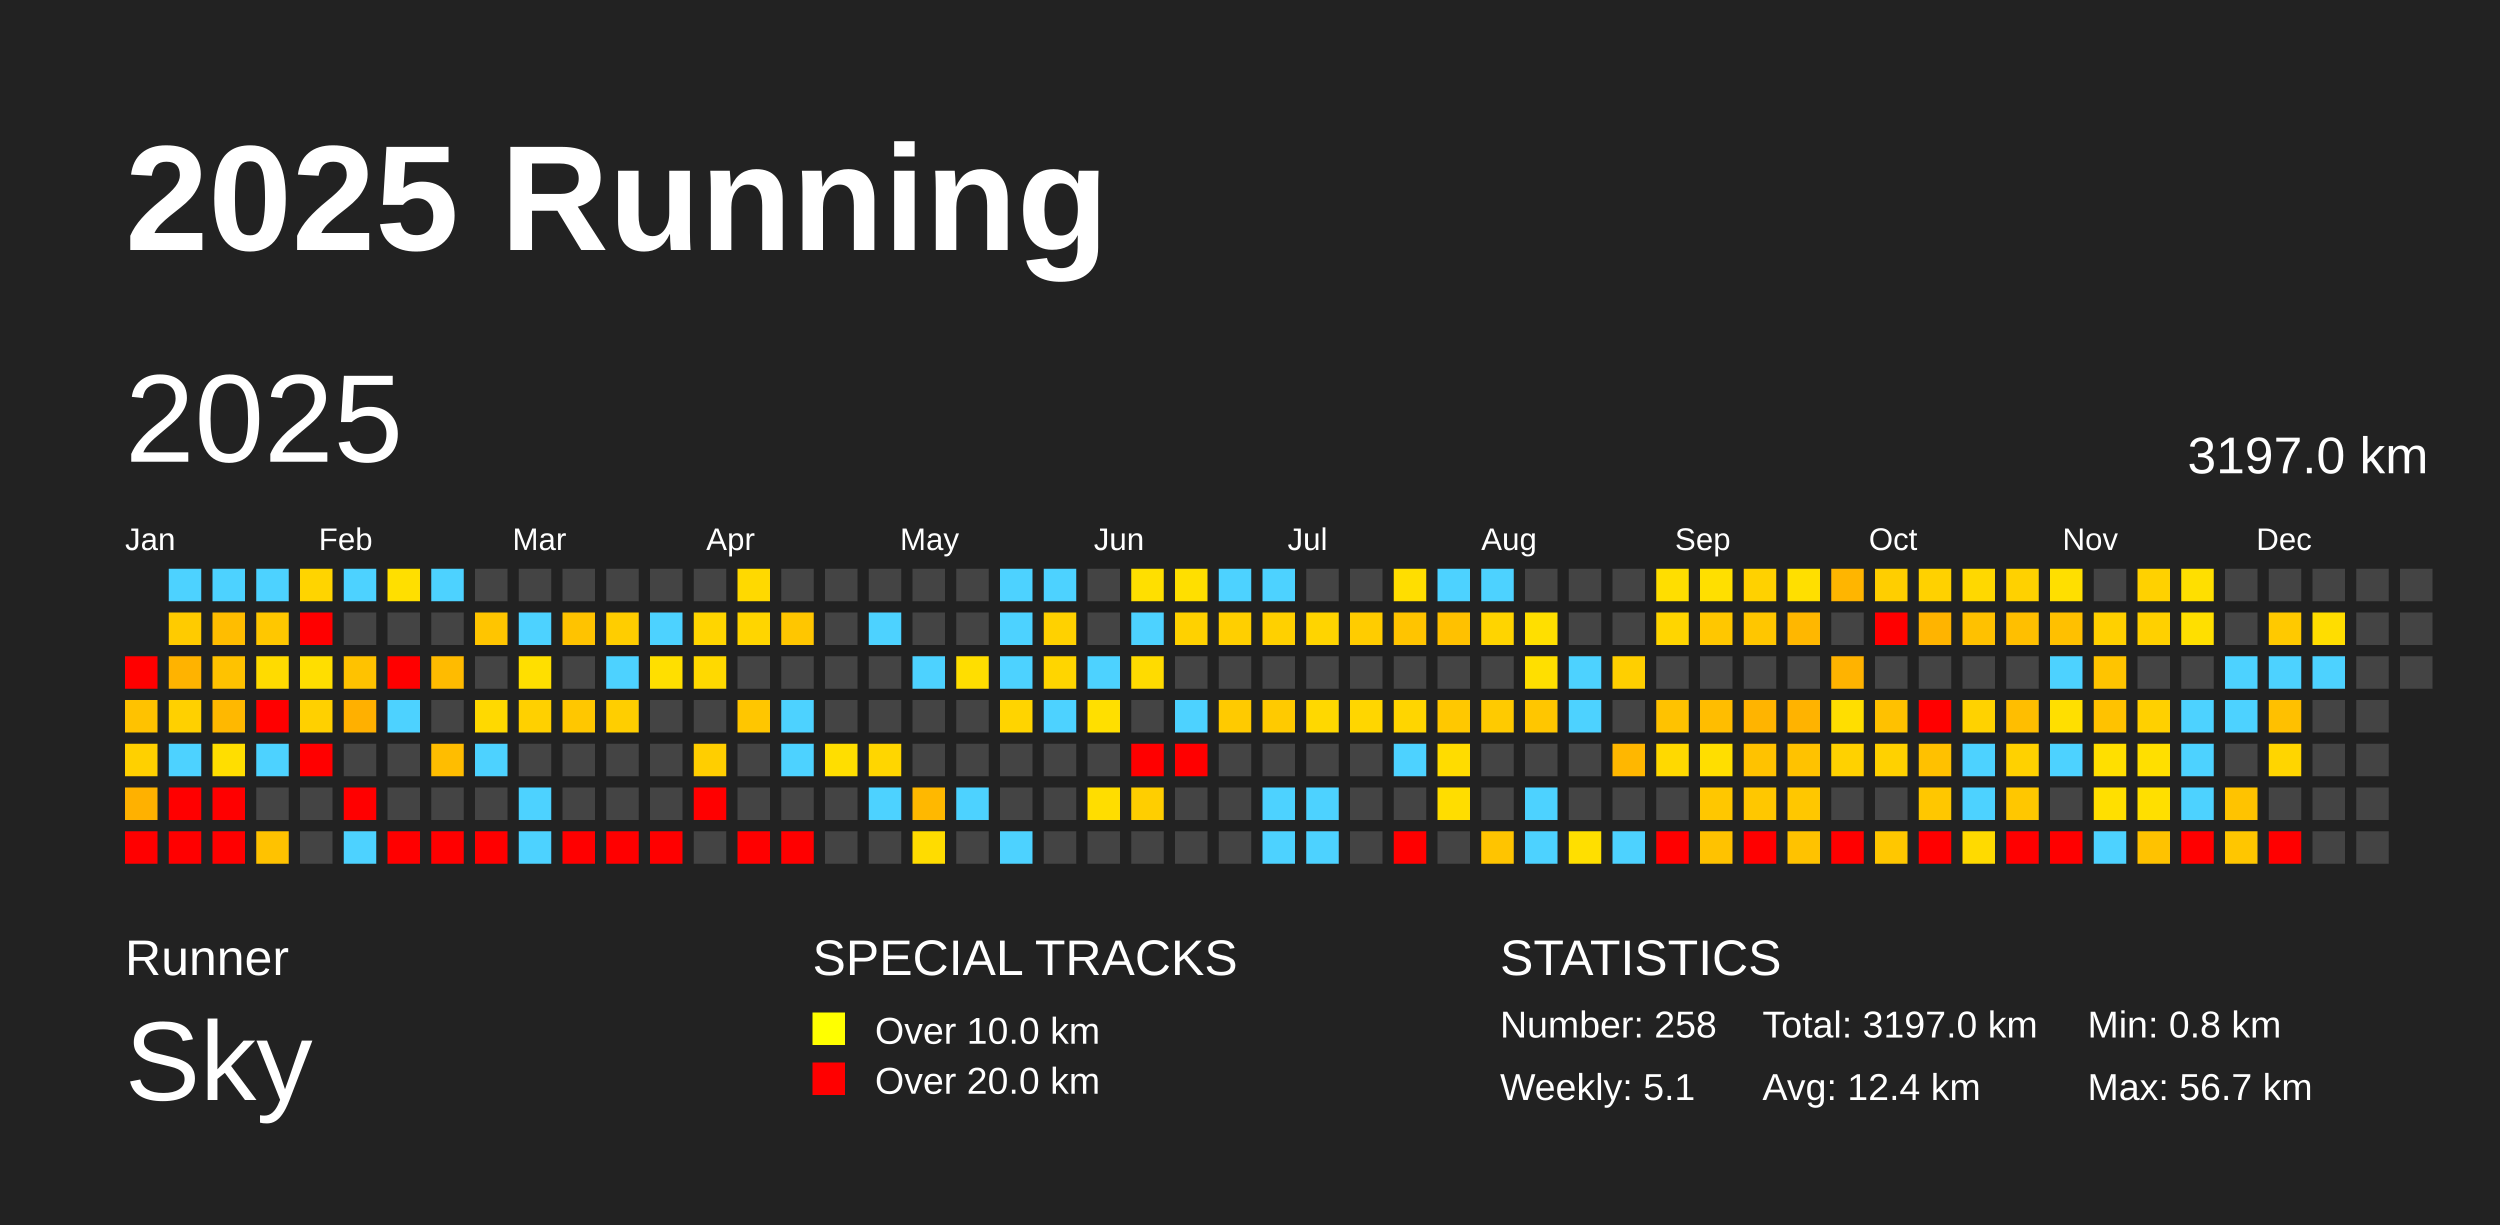
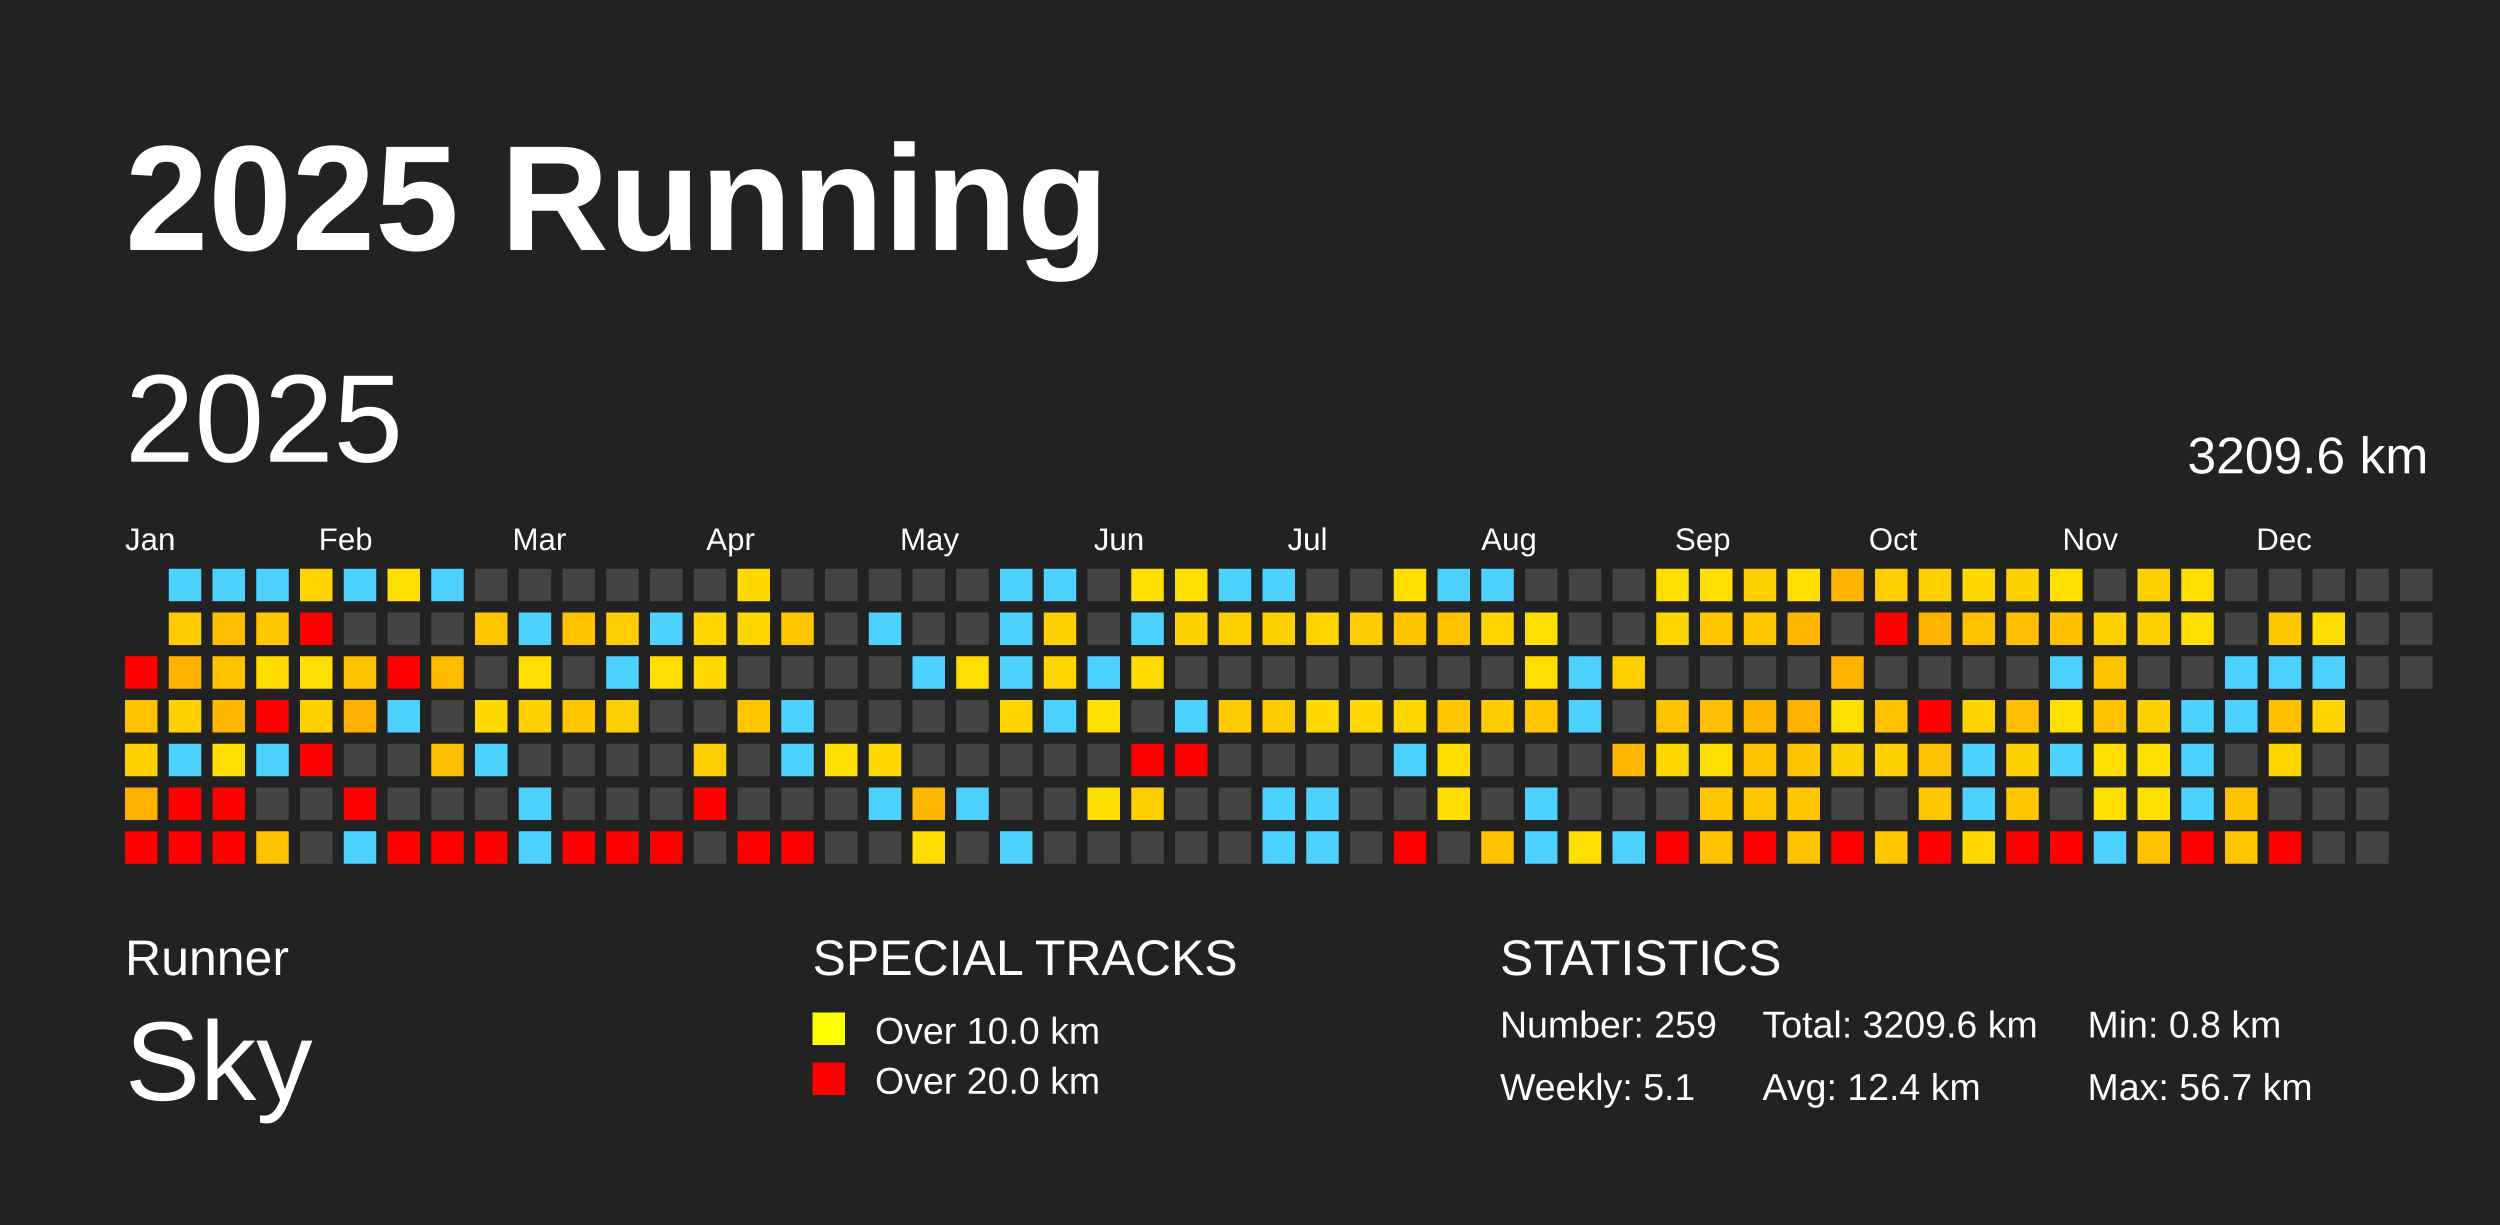
<svg xmlns="http://www.w3.org/2000/svg" baseProfile="full" height="98mm" version="1.1" viewBox="0,0,200,98" width="200mm">
  <defs />
  <rect fill="#222222" height="98" width="200" x="0" y="0" />
  <text fill="#FFFFFF" style="font-size:12px; font-family:Arial; font-weight:bold;" x="10" y="20">2025 Running</text>
  <text fill="#FFFFFF" style="font-size:4px; font-family:Arial" x="10" y="78">Runner</text>
  <text fill="#FFFFFF" style="font-size:9px; font-family:Arial" x="10" y="88">Sky</text>
  <text fill="#FFFFFF" style="font-size:4px; font-family:Arial" x="65" y="78">SPECIAL TRACKS</text>
  <rect fill="yellow" height="2.6" width="2.6" x="65" y="81" />
  <text fill="#FFFFFF" style="font-size:3px; font-family:Arial" x="70" y="83.5">Over 10.0 km</text>
  <rect fill="red" height="2.6" width="2.6" x="65" y="85" />
  <text fill="#FFFFFF" style="font-size:3px; font-family:Arial" x="70" y="87.5">Over 20.0 km</text>
  <text fill="#FFFFFF" style="font-size:4px; font-family:Arial" x="120" y="78">STATISTICS</text>
-   <text fill="#FFFFFF" style="font-size:3px; font-family:Arial" x="120" y="83">Number: 258</text>
+   <text fill="#FFFFFF" style="font-size:3px; font-family:Arial" x="120" y="83">Number: 259</text>
  <text fill="#FFFFFF" style="font-size:3px; font-family:Arial" x="120" y="88">Weekly: 5.1</text>
-   <text fill="#FFFFFF" style="font-size:3px; font-family:Arial" x="141" y="83">Total: 3197.0 km</text>
+   <text fill="#FFFFFF" style="font-size:3px; font-family:Arial" x="141" y="83">Total: 3209.6 km</text>
  <text fill="#FFFFFF" style="font-size:3px; font-family:Arial" x="141" y="88">Avg: 12.4 km</text>
  <text fill="#FFFFFF" style="font-size:3px; font-family:Arial" x="167" y="83">Min: 0.8 km</text>
  <text fill="#FFFFFF" style="font-size:3px; font-family:Arial" x="167" y="88">Max: 56.7 km</text>
  <text dominant-baseline="hanging" fill="#FFFFFF" style="font-size:10.0px; font-family:Arial;" x="10" y="30">2025</text>
-   <text dominant-baseline="hanging" fill="#FFFFFF" style="font-size:4.125px; font-family:Arial;" x="175" y="35">3197.0 km</text>
+   <text dominant-baseline="hanging" fill="#FFFFFF" style="font-size:4.125px; font-family:Arial;" x="175" y="35">3209.6 km</text>
  <text fill="#FFFFFF" style="font-size:2.5px; font-family:Arial" x="10.0" y="44">Jan</text>
  <text fill="#FFFFFF" style="font-size:2.5px; font-family:Arial" x="25.5" y="44">Feb</text>
  <text fill="#FFFFFF" style="font-size:2.5px; font-family:Arial" x="41.0" y="44">Mar</text>
  <text fill="#FFFFFF" style="font-size:2.5px; font-family:Arial" x="56.5" y="44">Apr</text>
  <text fill="#FFFFFF" style="font-size:2.5px; font-family:Arial" x="72.0" y="44">May</text>
  <text fill="#FFFFFF" style="font-size:2.5px; font-family:Arial" x="87.5" y="44">Jun</text>
  <text fill="#FFFFFF" style="font-size:2.5px; font-family:Arial" x="103.0" y="44">Jul</text>
  <text fill="#FFFFFF" style="font-size:2.5px; font-family:Arial" x="118.5" y="44">Aug</text>
  <text fill="#FFFFFF" style="font-size:2.5px; font-family:Arial" x="134.0" y="44">Sep</text>
  <text fill="#FFFFFF" style="font-size:2.5px; font-family:Arial" x="149.5" y="44">Oct</text>
  <text fill="#FFFFFF" style="font-size:2.5px; font-family:Arial" x="165.0" y="44">Nov</text>
  <text fill="#FFFFFF" style="font-size:2.5px; font-family:Arial" x="180.5" y="44">Dec</text>
  <rect fill="red" height="2.6" width="2.6" x="10.0" y="52.5" />
  <rect fill="#ffc200" height="2.6" width="2.6" x="10.0" y="56.0" />
  <rect fill="#ffd000" height="2.6" width="2.6" x="10.0" y="59.5" />
  <rect fill="#ffb100" height="2.6" width="2.6" x="10.0" y="63.0" />
  <rect fill="red" height="2.6" width="2.6" x="10.0" y="66.5" />
  <rect fill="#4dd2ff" height="2.6" width="2.6" x="13.5" y="45.5" />
  <rect fill="#ffcb00" height="2.6" width="2.6" x="13.5" y="49.0" />
  <rect fill="#ffb300" height="2.6" width="2.6" x="13.5" y="52.5" />
  <rect fill="#ffd000" height="2.6" width="2.6" x="13.5" y="56.0" />
  <rect fill="#4dd2ff" height="2.6" width="2.6" x="13.5" y="59.5" />
  <rect fill="red" height="2.6" width="2.6" x="13.5" y="63.0" />
  <rect fill="red" height="2.6" width="2.6" x="13.5" y="66.5" />
  <rect fill="#4dd2ff" height="2.6" width="2.6" x="17.0" y="45.5" />
  <rect fill="#ffbd00" height="2.6" width="2.6" x="17.0" y="49.0" />
  <rect fill="#ffc200" height="2.6" width="2.6" x="17.0" y="52.5" />
  <rect fill="#ffb800" height="2.6" width="2.6" x="17.0" y="56.0" />
  <rect fill="#ffde00" height="2.6" width="2.6" x="17.0" y="59.5" />
  <rect fill="red" height="2.6" width="2.6" x="17.0" y="63.0" />
  <rect fill="red" height="2.6" width="2.6" x="17.0" y="66.5" />
  <rect fill="#4dd2ff" height="2.6" width="2.6" x="20.5" y="45.5" />
  <rect fill="#ffc700" height="2.6" width="2.6" x="20.5" y="49.0" />
  <rect fill="#ffdb00" height="2.6" width="2.6" x="20.5" y="52.5" />
  <rect fill="red" height="2.6" width="2.6" x="20.5" y="56.0" />
  <rect fill="#4dd2ff" height="2.6" width="2.6" x="20.5" y="59.5" />
  <rect fill="#444444" height="2.6" width="2.6" x="20.5" y="63.0" />
  <rect fill="#ffc200" height="2.6" width="2.6" x="20.5" y="66.5" />
  <rect fill="#ffd400" height="2.6" width="2.6" x="24.0" y="45.5" />
  <rect fill="red" height="2.6" width="2.6" x="24.0" y="49.0" />
  <rect fill="#ffde00" height="2.6" width="2.6" x="24.0" y="52.5" />
  <rect fill="#ffd000" height="2.6" width="2.6" x="24.0" y="56.0" />
  <rect fill="red" height="2.6" width="2.6" x="24.0" y="59.5" />
  <rect fill="#444444" height="2.6" width="2.6" x="24.0" y="63.0" />
  <rect fill="#444444" height="2.6" width="2.6" x="24.0" y="66.5" />
  <rect fill="#4dd2ff" height="2.6" width="2.6" x="27.5" y="45.5" />
  <rect fill="#444444" height="2.6" width="2.6" x="27.5" y="49.0" />
  <rect fill="#ffc200" height="2.6" width="2.6" x="27.5" y="52.5" />
  <rect fill="#ffb000" height="2.6" width="2.6" x="27.5" y="56.0" />
  <rect fill="#444444" height="2.6" width="2.6" x="27.5" y="59.5" />
  <rect fill="red" height="2.6" width="2.6" x="27.5" y="63.0" />
  <rect fill="#4dd2ff" height="2.6" width="2.6" x="27.5" y="66.5" />
  <rect fill="#ffdf00" height="2.6" width="2.6" x="31.0" y="45.5" />
  <rect fill="#444444" height="2.6" width="2.6" x="31.0" y="49.0" />
  <rect fill="red" height="2.6" width="2.6" x="31.0" y="52.5" />
  <rect fill="#4dd2ff" height="2.6" width="2.6" x="31.0" y="56.0" />
  <rect fill="#444444" height="2.6" width="2.6" x="31.0" y="59.5" />
  <rect fill="#444444" height="2.6" width="2.6" x="31.0" y="63.0" />
  <rect fill="red" height="2.6" width="2.6" x="31.0" y="66.5" />
  <rect fill="#4dd2ff" height="2.6" width="2.6" x="34.5" y="45.5" />
  <rect fill="#444444" height="2.6" width="2.6" x="34.5" y="49.0" />
  <rect fill="#ffbb00" height="2.6" width="2.6" x="34.5" y="52.5" />
  <rect fill="#444444" height="2.6" width="2.6" x="34.5" y="56.0" />
  <rect fill="#ffbd00" height="2.6" width="2.6" x="34.5" y="59.5" />
  <rect fill="#444444" height="2.6" width="2.6" x="34.5" y="63.0" />
  <rect fill="red" height="2.6" width="2.6" x="34.5" y="66.5" />
  <rect fill="#444444" height="2.6" width="2.6" x="38.0" y="45.5" />
  <rect fill="#ffc500" height="2.6" width="2.6" x="38.0" y="49.0" />
  <rect fill="#444444" height="2.6" width="2.6" x="38.0" y="52.5" />
  <rect fill="#ffd900" height="2.6" width="2.6" x="38.0" y="56.0" />
  <rect fill="#4dd2ff" height="2.6" width="2.6" x="38.0" y="59.5" />
  <rect fill="#444444" height="2.6" width="2.6" x="38.0" y="63.0" />
  <rect fill="red" height="2.6" width="2.6" x="38.0" y="66.5" />
  <rect fill="#444444" height="2.6" width="2.6" x="41.5" y="45.5" />
  <rect fill="#4dd2ff" height="2.6" width="2.6" x="41.5" y="49.0" />
  <rect fill="#ffdf00" height="2.6" width="2.6" x="41.5" y="52.5" />
  <rect fill="#ffd000" height="2.6" width="2.6" x="41.5" y="56.0" />
  <rect fill="#444444" height="2.6" width="2.6" x="41.5" y="59.5" />
  <rect fill="#4dd2ff" height="2.6" width="2.6" x="41.5" y="63.0" />
  <rect fill="#4dd2ff" height="2.6" width="2.6" x="41.5" y="66.5" />
  <rect fill="#444444" height="2.6" width="2.6" x="45.0" y="45.5" />
  <rect fill="#ffc300" height="2.6" width="2.6" x="45.0" y="49.0" />
  <rect fill="#444444" height="2.6" width="2.6" x="45.0" y="52.5" />
  <rect fill="#ffc700" height="2.6" width="2.6" x="45.0" y="56.0" />
  <rect fill="#444444" height="2.6" width="2.6" x="45.0" y="59.5" />
  <rect fill="#444444" height="2.6" width="2.6" x="45.0" y="63.0" />
  <rect fill="red" height="2.6" width="2.6" x="45.0" y="66.5" />
  <rect fill="#444444" height="2.6" width="2.6" x="48.5" y="45.5" />
  <rect fill="#ffcd00" height="2.6" width="2.6" x="48.5" y="49.0" />
  <rect fill="#4dd2ff" height="2.6" width="2.6" x="48.5" y="52.5" />
  <rect fill="#ffce00" height="2.6" width="2.6" x="48.5" y="56.0" />
  <rect fill="#444444" height="2.6" width="2.6" x="48.5" y="59.5" />
  <rect fill="#444444" height="2.6" width="2.6" x="48.5" y="63.0" />
  <rect fill="red" height="2.6" width="2.6" x="48.5" y="66.5" />
  <rect fill="#444444" height="2.6" width="2.6" x="52.0" y="45.5" />
  <rect fill="#4dd2ff" height="2.6" width="2.6" x="52.0" y="49.0" />
  <rect fill="#ffdf00" height="2.6" width="2.6" x="52.0" y="52.5" />
  <rect fill="#444444" height="2.6" width="2.6" x="52.0" y="56.0" />
  <rect fill="#444444" height="2.6" width="2.6" x="52.0" y="59.5" />
  <rect fill="#444444" height="2.6" width="2.6" x="52.0" y="63.0" />
  <rect fill="red" height="2.6" width="2.6" x="52.0" y="66.5" />
  <rect fill="#444444" height="2.6" width="2.6" x="55.5" y="45.5" />
  <rect fill="#ffd500" height="2.6" width="2.6" x="55.5" y="49.0" />
  <rect fill="#ffd900" height="2.6" width="2.6" x="55.5" y="52.5" />
  <rect fill="#444444" height="2.6" width="2.6" x="55.5" y="56.0" />
  <rect fill="#ffce00" height="2.6" width="2.6" x="55.5" y="59.5" />
  <rect fill="red" height="2.6" width="2.6" x="55.5" y="63.0" />
  <rect fill="#444444" height="2.6" width="2.6" x="55.5" y="66.5" />
  <rect fill="#ffd900" height="2.6" width="2.6" x="59.0" y="45.5" />
  <rect fill="#ffd500" height="2.6" width="2.6" x="59.0" y="49.0" />
  <rect fill="#444444" height="2.6" width="2.6" x="59.0" y="52.5" />
  <rect fill="#ffc600" height="2.6" width="2.6" x="59.0" y="56.0" />
  <rect fill="#444444" height="2.6" width="2.6" x="59.0" y="59.5" />
  <rect fill="#444444" height="2.6" width="2.6" x="59.0" y="63.0" />
  <rect fill="red" height="2.6" width="2.6" x="59.0" y="66.5" />
  <rect fill="#444444" height="2.6" width="2.6" x="62.5" y="45.5" />
  <rect fill="#ffc600" height="2.6" width="2.6" x="62.5" y="49.0" />
  <rect fill="#444444" height="2.6" width="2.6" x="62.5" y="52.5" />
  <rect fill="#4dd2ff" height="2.6" width="2.6" x="62.5" y="56.0" />
  <rect fill="#4dd2ff" height="2.6" width="2.6" x="62.5" y="59.5" />
  <rect fill="#444444" height="2.6" width="2.6" x="62.5" y="63.0" />
  <rect fill="red" height="2.6" width="2.6" x="62.5" y="66.5" />
  <rect fill="#444444" height="2.6" width="2.6" x="66.0" y="45.5" />
  <rect fill="#444444" height="2.6" width="2.6" x="66.0" y="49.0" />
  <rect fill="#444444" height="2.6" width="2.6" x="66.0" y="52.5" />
  <rect fill="#444444" height="2.6" width="2.6" x="66.0" y="56.0" />
  <rect fill="#ffde00" height="2.6" width="2.6" x="66.0" y="59.5" />
  <rect fill="#444444" height="2.6" width="2.6" x="66.0" y="63.0" />
  <rect fill="#444444" height="2.6" width="2.6" x="66.0" y="66.5" />
  <rect fill="#444444" height="2.6" width="2.6" x="69.5" y="45.5" />
  <rect fill="#4dd2ff" height="2.6" width="2.6" x="69.5" y="49.0" />
  <rect fill="#444444" height="2.6" width="2.6" x="69.5" y="52.5" />
  <rect fill="#444444" height="2.6" width="2.6" x="69.5" y="56.0" />
  <rect fill="#ffd600" height="2.6" width="2.6" x="69.5" y="59.5" />
  <rect fill="#4dd2ff" height="2.6" width="2.6" x="69.5" y="63.0" />
  <rect fill="#444444" height="2.6" width="2.6" x="69.5" y="66.5" />
  <rect fill="#444444" height="2.6" width="2.6" x="73.0" y="45.5" />
  <rect fill="#444444" height="2.6" width="2.6" x="73.0" y="49.0" />
  <rect fill="#4dd2ff" height="2.6" width="2.6" x="73.0" y="52.5" />
  <rect fill="#444444" height="2.6" width="2.6" x="73.0" y="56.0" />
  <rect fill="#444444" height="2.6" width="2.6" x="73.0" y="59.5" />
  <rect fill="#ffb800" height="2.6" width="2.6" x="73.0" y="63.0" />
  <rect fill="#ffdc00" height="2.6" width="2.6" x="73.0" y="66.5" />
  <rect fill="#444444" height="2.6" width="2.6" x="76.5" y="45.5" />
  <rect fill="#444444" height="2.6" width="2.6" x="76.5" y="49.0" />
  <rect fill="#ffde00" height="2.6" width="2.6" x="76.5" y="52.5" />
  <rect fill="#444444" height="2.6" width="2.6" x="76.5" y="56.0" />
  <rect fill="#444444" height="2.6" width="2.6" x="76.5" y="59.5" />
  <rect fill="#4dd2ff" height="2.6" width="2.6" x="76.5" y="63.0" />
  <rect fill="#444444" height="2.6" width="2.6" x="76.5" y="66.5" />
  <rect fill="#4dd2ff" height="2.6" width="2.6" x="80.0" y="45.5" />
  <rect fill="#4dd2ff" height="2.6" width="2.6" x="80.0" y="49.0" />
  <rect fill="#4dd2ff" height="2.6" width="2.6" x="80.0" y="52.5" />
  <rect fill="#ffd400" height="2.6" width="2.6" x="80.0" y="56.0" />
  <rect fill="#444444" height="2.6" width="2.6" x="80.0" y="59.5" />
  <rect fill="#444444" height="2.6" width="2.6" x="80.0" y="63.0" />
  <rect fill="#4dd2ff" height="2.6" width="2.6" x="80.0" y="66.5" />
  <rect fill="#4dd2ff" height="2.6" width="2.6" x="83.5" y="45.5" />
  <rect fill="#ffd100" height="2.6" width="2.6" x="83.5" y="49.0" />
  <rect fill="#ffd500" height="2.6" width="2.6" x="83.5" y="52.5" />
  <rect fill="#4dd2ff" height="2.6" width="2.6" x="83.5" y="56.0" />
  <rect fill="#444444" height="2.6" width="2.6" x="83.5" y="59.5" />
  <rect fill="#444444" height="2.6" width="2.6" x="83.5" y="63.0" />
  <rect fill="#444444" height="2.6" width="2.6" x="83.5" y="66.5" />
  <rect fill="#444444" height="2.6" width="2.6" x="87.0" y="45.5" />
  <rect fill="#444444" height="2.6" width="2.6" x="87.0" y="49.0" />
  <rect fill="#4dd2ff" height="2.6" width="2.6" x="87.0" y="52.5" />
  <rect fill="#ffdf00" height="2.6" width="2.6" x="87.0" y="56.0" />
  <rect fill="#444444" height="2.6" width="2.6" x="87.0" y="59.5" />
  <rect fill="#ffdd00" height="2.6" width="2.6" x="87.0" y="63.0" />
  <rect fill="#444444" height="2.6" width="2.6" x="87.0" y="66.5" />
  <rect fill="#ffdf00" height="2.6" width="2.6" x="90.5" y="45.5" />
  <rect fill="#4dd2ff" height="2.6" width="2.6" x="90.5" y="49.0" />
  <rect fill="#ffdb00" height="2.6" width="2.6" x="90.5" y="52.5" />
  <rect fill="#444444" height="2.6" width="2.6" x="90.5" y="56.0" />
  <rect fill="red" height="2.6" width="2.6" x="90.5" y="59.5" />
  <rect fill="#ffce00" height="2.6" width="2.6" x="90.5" y="63.0" />
  <rect fill="#444444" height="2.6" width="2.6" x="90.5" y="66.5" />
  <rect fill="#ffdf00" height="2.6" width="2.6" x="94.0" y="45.5" />
  <rect fill="#ffd100" height="2.6" width="2.6" x="94.0" y="49.0" />
  <rect fill="#444444" height="2.6" width="2.6" x="94.0" y="52.5" />
  <rect fill="#4dd2ff" height="2.6" width="2.6" x="94.0" y="56.0" />
  <rect fill="red" height="2.6" width="2.6" x="94.0" y="59.5" />
  <rect fill="#444444" height="2.6" width="2.6" x="94.0" y="63.0" />
  <rect fill="#444444" height="2.6" width="2.6" x="94.0" y="66.5" />
  <rect fill="#4dd2ff" height="2.6" width="2.6" x="97.5" y="45.5" />
  <rect fill="#ffcf00" height="2.6" width="2.6" x="97.5" y="49.0" />
  <rect fill="#444444" height="2.6" width="2.6" x="97.5" y="52.5" />
  <rect fill="#ffca00" height="2.6" width="2.6" x="97.5" y="56.0" />
  <rect fill="#444444" height="2.6" width="2.6" x="97.5" y="59.5" />
  <rect fill="#444444" height="2.6" width="2.6" x="97.5" y="63.0" />
  <rect fill="#444444" height="2.6" width="2.6" x="97.5" y="66.5" />
  <rect fill="#4dd2ff" height="2.6" width="2.6" x="101.0" y="45.5" />
  <rect fill="#ffd000" height="2.6" width="2.6" x="101.0" y="49.0" />
  <rect fill="#444444" height="2.6" width="2.6" x="101.0" y="52.5" />
  <rect fill="#ffca00" height="2.6" width="2.6" x="101.0" y="56.0" />
  <rect fill="#444444" height="2.6" width="2.6" x="101.0" y="59.5" />
  <rect fill="#4dd2ff" height="2.6" width="2.6" x="101.0" y="63.0" />
  <rect fill="#4dd2ff" height="2.6" width="2.6" x="101.0" y="66.5" />
  <rect fill="#444444" height="2.6" width="2.6" x="104.5" y="45.5" />
  <rect fill="#ffd400" height="2.6" width="2.6" x="104.5" y="49.0" />
  <rect fill="#444444" height="2.6" width="2.6" x="104.5" y="52.5" />
  <rect fill="#ffd800" height="2.6" width="2.6" x="104.5" y="56.0" />
  <rect fill="#444444" height="2.6" width="2.6" x="104.5" y="59.5" />
  <rect fill="#4dd2ff" height="2.6" width="2.6" x="104.5" y="63.0" />
  <rect fill="#4dd2ff" height="2.6" width="2.6" x="104.5" y="66.5" />
  <rect fill="#444444" height="2.6" width="2.6" x="108.0" y="45.5" />
  <rect fill="#ffcc00" height="2.6" width="2.6" x="108.0" y="49.0" />
  <rect fill="#444444" height="2.6" width="2.6" x="108.0" y="52.5" />
  <rect fill="#ffd600" height="2.6" width="2.6" x="108.0" y="56.0" />
  <rect fill="#444444" height="2.6" width="2.6" x="108.0" y="59.5" />
  <rect fill="#444444" height="2.6" width="2.6" x="108.0" y="63.0" />
  <rect fill="#444444" height="2.6" width="2.6" x="108.0" y="66.5" />
  <rect fill="#ffde00" height="2.6" width="2.6" x="111.5" y="45.5" />
  <rect fill="#ffc400" height="2.6" width="2.6" x="111.5" y="49.0" />
  <rect fill="#444444" height="2.6" width="2.6" x="111.5" y="52.5" />
  <rect fill="#ffd500" height="2.6" width="2.6" x="111.5" y="56.0" />
  <rect fill="#4dd2ff" height="2.6" width="2.6" x="111.5" y="59.5" />
  <rect fill="#444444" height="2.6" width="2.6" x="111.5" y="63.0" />
  <rect fill="red" height="2.6" width="2.6" x="111.5" y="66.5" />
  <rect fill="#4dd2ff" height="2.6" width="2.6" x="115.0" y="45.5" />
  <rect fill="#ffc100" height="2.6" width="2.6" x="115.0" y="49.0" />
  <rect fill="#444444" height="2.6" width="2.6" x="115.0" y="52.5" />
  <rect fill="#ffc800" height="2.6" width="2.6" x="115.0" y="56.0" />
  <rect fill="#ffdc00" height="2.6" width="2.6" x="115.0" y="59.5" />
  <rect fill="#ffdd00" height="2.6" width="2.6" x="115.0" y="63.0" />
  <rect fill="#444444" height="2.6" width="2.6" x="115.0" y="66.5" />
  <rect fill="#4dd2ff" height="2.6" width="2.6" x="118.5" y="45.5" />
  <rect fill="#ffd400" height="2.6" width="2.6" x="118.5" y="49.0" />
  <rect fill="#444444" height="2.6" width="2.6" x="118.5" y="52.5" />
  <rect fill="#ffca00" height="2.6" width="2.6" x="118.5" y="56.0" />
  <rect fill="#444444" height="2.6" width="2.6" x="118.5" y="59.5" />
  <rect fill="#444444" height="2.6" width="2.6" x="118.5" y="63.0" />
  <rect fill="#ffc400" height="2.6" width="2.6" x="118.5" y="66.5" />
  <rect fill="#444444" height="2.6" width="2.6" x="122.0" y="45.5" />
  <rect fill="#ffdf00" height="2.6" width="2.6" x="122.0" y="49.0" />
  <rect fill="#ffdf00" height="2.6" width="2.6" x="122.0" y="52.5" />
  <rect fill="#ffc600" height="2.6" width="2.6" x="122.0" y="56.0" />
  <rect fill="#444444" height="2.6" width="2.6" x="122.0" y="59.5" />
  <rect fill="#4dd2ff" height="2.6" width="2.6" x="122.0" y="63.0" />
  <rect fill="#4dd2ff" height="2.6" width="2.6" x="122.0" y="66.5" />
  <rect fill="#444444" height="2.6" width="2.6" x="125.5" y="45.5" />
  <rect fill="#444444" height="2.6" width="2.6" x="125.5" y="49.0" />
  <rect fill="#4dd2ff" height="2.6" width="2.6" x="125.5" y="52.5" />
  <rect fill="#4dd2ff" height="2.6" width="2.6" x="125.5" y="56.0" />
  <rect fill="#444444" height="2.6" width="2.6" x="125.5" y="59.5" />
  <rect fill="#444444" height="2.6" width="2.6" x="125.5" y="63.0" />
  <rect fill="#ffdf00" height="2.6" width="2.6" x="125.5" y="66.5" />
  <rect fill="#444444" height="2.6" width="2.6" x="129.0" y="45.5" />
  <rect fill="#444444" height="2.6" width="2.6" x="129.0" y="49.0" />
  <rect fill="#ffcf00" height="2.6" width="2.6" x="129.0" y="52.5" />
  <rect fill="#444444" height="2.6" width="2.6" x="129.0" y="56.0" />
  <rect fill="#ffb700" height="2.6" width="2.6" x="129.0" y="59.5" />
  <rect fill="#444444" height="2.6" width="2.6" x="129.0" y="63.0" />
  <rect fill="#4dd2ff" height="2.6" width="2.6" x="129.0" y="66.5" />
  <rect fill="#ffde00" height="2.6" width="2.6" x="132.5" y="45.5" />
  <rect fill="#ffd500" height="2.6" width="2.6" x="132.5" y="49.0" />
  <rect fill="#444444" height="2.6" width="2.6" x="132.5" y="52.5" />
  <rect fill="#ffc200" height="2.6" width="2.6" x="132.5" y="56.0" />
  <rect fill="#ffd900" height="2.6" width="2.6" x="132.5" y="59.5" />
  <rect fill="#444444" height="2.6" width="2.6" x="132.5" y="63.0" />
  <rect fill="red" height="2.6" width="2.6" x="132.5" y="66.5" />
  <rect fill="#ffdf00" height="2.6" width="2.6" x="136.0" y="45.5" />
  <rect fill="#ffc700" height="2.6" width="2.6" x="136.0" y="49.0" />
  <rect fill="#444444" height="2.6" width="2.6" x="136.0" y="52.5" />
  <rect fill="#ffbd00" height="2.6" width="2.6" x="136.0" y="56.0" />
  <rect fill="#ffde00" height="2.6" width="2.6" x="136.0" y="59.5" />
  <rect fill="#ffc700" height="2.6" width="2.6" x="136.0" y="63.0" />
  <rect fill="#ffc200" height="2.6" width="2.6" x="136.0" y="66.5" />
  <rect fill="#ffd100" height="2.6" width="2.6" x="139.5" y="45.5" />
  <rect fill="#ffc600" height="2.6" width="2.6" x="139.5" y="49.0" />
  <rect fill="#444444" height="2.6" width="2.6" x="139.5" y="52.5" />
  <rect fill="#ffb400" height="2.6" width="2.6" x="139.5" y="56.0" />
  <rect fill="#ffc200" height="2.6" width="2.6" x="139.5" y="59.5" />
  <rect fill="#ffc700" height="2.6" width="2.6" x="139.5" y="63.0" />
  <rect fill="red" height="2.6" width="2.6" x="139.5" y="66.5" />
  <rect fill="#ffdf00" height="2.6" width="2.6" x="143.0" y="45.5" />
  <rect fill="#ffb700" height="2.6" width="2.6" x="143.0" y="49.0" />
  <rect fill="#444444" height="2.6" width="2.6" x="143.0" y="52.5" />
  <rect fill="#ffb300" height="2.6" width="2.6" x="143.0" y="56.0" />
  <rect fill="#ffc200" height="2.6" width="2.6" x="143.0" y="59.5" />
  <rect fill="#ffc700" height="2.6" width="2.6" x="143.0" y="63.0" />
  <rect fill="#ffc200" height="2.6" width="2.6" x="143.0" y="66.5" />
  <rect fill="#ffb500" height="2.6" width="2.6" x="146.5" y="45.5" />
  <rect fill="#444444" height="2.6" width="2.6" x="146.5" y="49.0" />
  <rect fill="#ffb300" height="2.6" width="2.6" x="146.5" y="52.5" />
  <rect fill="#ffde00" height="2.6" width="2.6" x="146.5" y="56.0" />
  <rect fill="#ffd100" height="2.6" width="2.6" x="146.5" y="59.5" />
  <rect fill="#444444" height="2.6" width="2.6" x="146.5" y="63.0" />
  <rect fill="red" height="2.6" width="2.6" x="146.5" y="66.5" />
  <rect fill="#ffce00" height="2.6" width="2.6" x="150.0" y="45.5" />
  <rect fill="red" height="2.6" width="2.6" x="150.0" y="49.0" />
  <rect fill="#444444" height="2.6" width="2.6" x="150.0" y="52.5" />
  <rect fill="#ffc100" height="2.6" width="2.6" x="150.0" y="56.0" />
  <rect fill="#ffd100" height="2.6" width="2.6" x="150.0" y="59.5" />
  <rect fill="#444444" height="2.6" width="2.6" x="150.0" y="63.0" />
  <rect fill="#ffc700" height="2.6" width="2.6" x="150.0" y="66.5" />
  <rect fill="#ffd100" height="2.6" width="2.6" x="153.5" y="45.5" />
  <rect fill="#ffb400" height="2.6" width="2.6" x="153.5" y="49.0" />
  <rect fill="#444444" height="2.6" width="2.6" x="153.5" y="52.5" />
  <rect fill="red" height="2.6" width="2.6" x="153.5" y="56.0" />
  <rect fill="#ffc100" height="2.6" width="2.6" x="153.5" y="59.5" />
  <rect fill="#ffc700" height="2.6" width="2.6" x="153.5" y="63.0" />
  <rect fill="red" height="2.6" width="2.6" x="153.5" y="66.5" />
  <rect fill="#ffd800" height="2.6" width="2.6" x="157.0" y="45.5" />
  <rect fill="#ffc100" height="2.6" width="2.6" x="157.0" y="49.0" />
  <rect fill="#444444" height="2.6" width="2.6" x="157.0" y="52.5" />
  <rect fill="#ffd200" height="2.6" width="2.6" x="157.0" y="56.0" />
  <rect fill="#4dd2ff" height="2.6" width="2.6" x="157.0" y="59.5" />
  <rect fill="#4dd2ff" height="2.6" width="2.6" x="157.0" y="63.0" />
  <rect fill="#ffda00" height="2.6" width="2.6" x="157.0" y="66.5" />
  <rect fill="#ffd100" height="2.6" width="2.6" x="160.5" y="45.5" />
  <rect fill="#ffbf00" height="2.6" width="2.6" x="160.5" y="49.0" />
  <rect fill="#444444" height="2.6" width="2.6" x="160.5" y="52.5" />
  <rect fill="#ffbe00" height="2.6" width="2.6" x="160.5" y="56.0" />
  <rect fill="#ffd100" height="2.6" width="2.6" x="160.5" y="59.5" />
  <rect fill="#ffc700" height="2.6" width="2.6" x="160.5" y="63.0" />
  <rect fill="red" height="2.6" width="2.6" x="160.5" y="66.5" />
  <rect fill="#ffdf00" height="2.6" width="2.6" x="164.0" y="45.5" />
  <rect fill="#ffc000" height="2.6" width="2.6" x="164.0" y="49.0" />
  <rect fill="#4dd2ff" height="2.6" width="2.6" x="164.0" y="52.5" />
  <rect fill="#ffdf00" height="2.6" width="2.6" x="164.0" y="56.0" />
  <rect fill="#4dd2ff" height="2.6" width="2.6" x="164.0" y="59.5" />
  <rect fill="#444444" height="2.6" width="2.6" x="164.0" y="63.0" />
  <rect fill="red" height="2.6" width="2.6" x="164.0" y="66.5" />
  <rect fill="#444444" height="2.6" width="2.6" x="167.5" y="45.5" />
  <rect fill="#ffd000" height="2.6" width="2.6" x="167.5" y="49.0" />
  <rect fill="#ffc400" height="2.6" width="2.6" x="167.5" y="52.5" />
  <rect fill="#ffc200" height="2.6" width="2.6" x="167.5" y="56.0" />
  <rect fill="#ffdf00" height="2.6" width="2.6" x="167.5" y="59.5" />
  <rect fill="#ffdf00" height="2.6" width="2.6" x="167.5" y="63.0" />
  <rect fill="#4dd2ff" height="2.6" width="2.6" x="167.5" y="66.5" />
  <rect fill="#ffd100" height="2.6" width="2.6" x="171.0" y="45.5" />
  <rect fill="#ffd000" height="2.6" width="2.6" x="171.0" y="49.0" />
  <rect fill="#444444" height="2.6" width="2.6" x="171.0" y="52.5" />
  <rect fill="#ffd000" height="2.6" width="2.6" x="171.0" y="56.0" />
  <rect fill="#ffdf00" height="2.6" width="2.6" x="171.0" y="59.5" />
  <rect fill="#ffdf00" height="2.6" width="2.6" x="171.0" y="63.0" />
  <rect fill="#ffc200" height="2.6" width="2.6" x="171.0" y="66.5" />
  <rect fill="#ffdf00" height="2.6" width="2.6" x="174.5" y="45.5" />
  <rect fill="#ffdf00" height="2.6" width="2.6" x="174.5" y="49.0" />
  <rect fill="#444444" height="2.6" width="2.6" x="174.5" y="52.5" />
  <rect fill="#4dd2ff" height="2.6" width="2.6" x="174.5" y="56.0" />
  <rect fill="#4dd2ff" height="2.6" width="2.6" x="174.5" y="59.5" />
  <rect fill="#4dd2ff" height="2.6" width="2.6" x="174.5" y="63.0" />
  <rect fill="red" height="2.6" width="2.6" x="174.5" y="66.5" />
  <rect fill="#444444" height="2.6" width="2.6" x="178.0" y="45.5" />
  <rect fill="#444444" height="2.6" width="2.6" x="178.0" y="49.0" />
  <rect fill="#4dd2ff" height="2.6" width="2.6" x="178.0" y="52.5" />
  <rect fill="#4dd2ff" height="2.6" width="2.6" x="178.0" y="56.0" />
  <rect fill="#444444" height="2.6" width="2.6" x="178.0" y="59.5" />
  <rect fill="#ffc300" height="2.6" width="2.6" x="178.0" y="63.0" />
  <rect fill="#ffc600" height="2.6" width="2.6" x="178.0" y="66.5" />
  <rect fill="#444444" height="2.6" width="2.6" x="181.5" y="45.5" />
  <rect fill="#ffc900" height="2.6" width="2.6" x="181.5" y="49.0" />
  <rect fill="#4dd2ff" height="2.6" width="2.6" x="181.5" y="52.5" />
  <rect fill="#ffc000" height="2.6" width="2.6" x="181.5" y="56.0" />
  <rect fill="#ffd500" height="2.6" width="2.6" x="181.5" y="59.5" />
  <rect fill="#444444" height="2.6" width="2.6" x="181.5" y="63.0" />
  <rect fill="red" height="2.6" width="2.6" x="181.5" y="66.5" />
  <rect fill="#444444" height="2.6" width="2.6" x="185.0" y="45.5" />
  <rect fill="#ffdd00" height="2.6" width="2.6" x="185.0" y="49.0" />
  <rect fill="#4dd2ff" height="2.6" width="2.6" x="185.0" y="52.5" />
-   <rect fill="#444444" height="2.6" width="2.6" x="185.0" y="56.0" />
+   <rect fill="#ffd300" height="2.6" width="2.6" x="185.0" y="56.0" />
  <rect fill="#444444" height="2.6" width="2.6" x="185.0" y="59.5" />
  <rect fill="#444444" height="2.6" width="2.6" x="185.0" y="63.0" />
  <rect fill="#444444" height="2.6" width="2.6" x="185.0" y="66.5" />
  <rect fill="#444444" height="2.6" width="2.6" x="188.5" y="45.5" />
  <rect fill="#444444" height="2.6" width="2.6" x="188.5" y="49.0" />
  <rect fill="#444444" height="2.6" width="2.6" x="188.5" y="52.5" />
  <rect fill="#444444" height="2.6" width="2.6" x="188.5" y="56.0" />
  <rect fill="#444444" height="2.6" width="2.6" x="188.5" y="59.5" />
  <rect fill="#444444" height="2.6" width="2.6" x="188.5" y="63.0" />
  <rect fill="#444444" height="2.6" width="2.6" x="188.5" y="66.5" />
  <rect fill="#444444" height="2.6" width="2.6" x="192.0" y="45.5" />
  <rect fill="#444444" height="2.6" width="2.6" x="192.0" y="49.0" />
  <rect fill="#444444" height="2.6" width="2.6" x="192.0" y="52.5" />
</svg>
